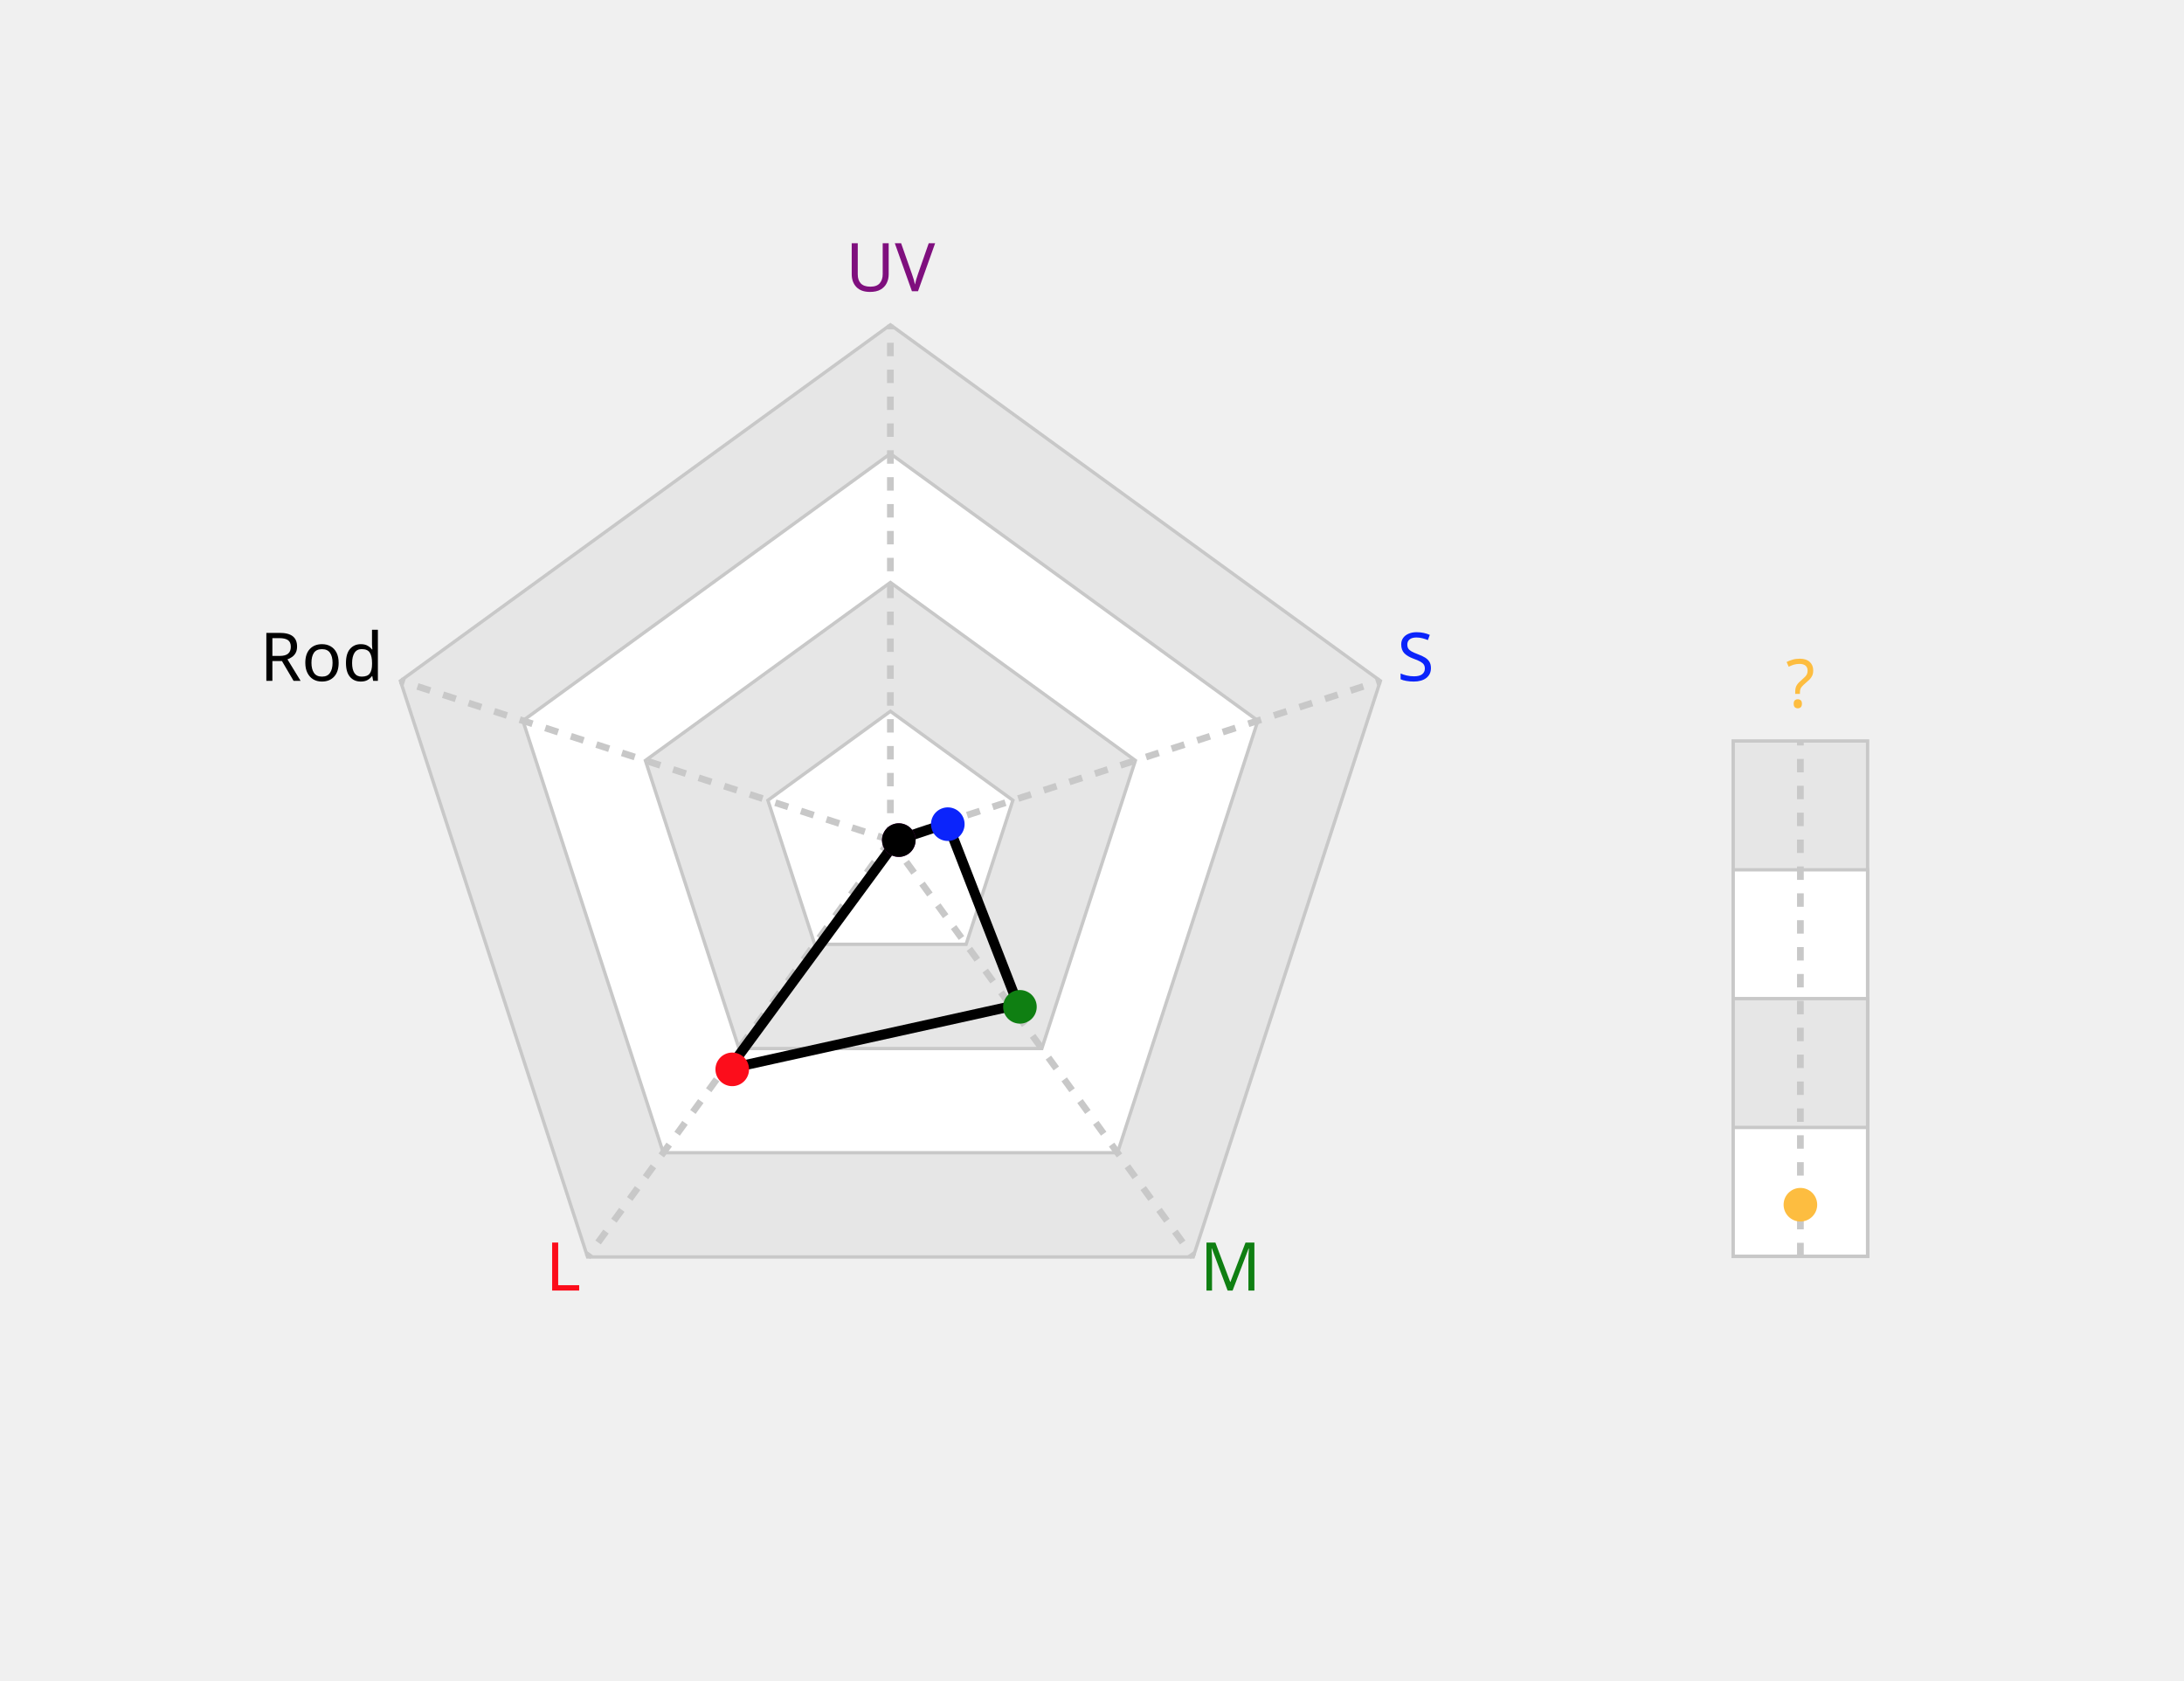
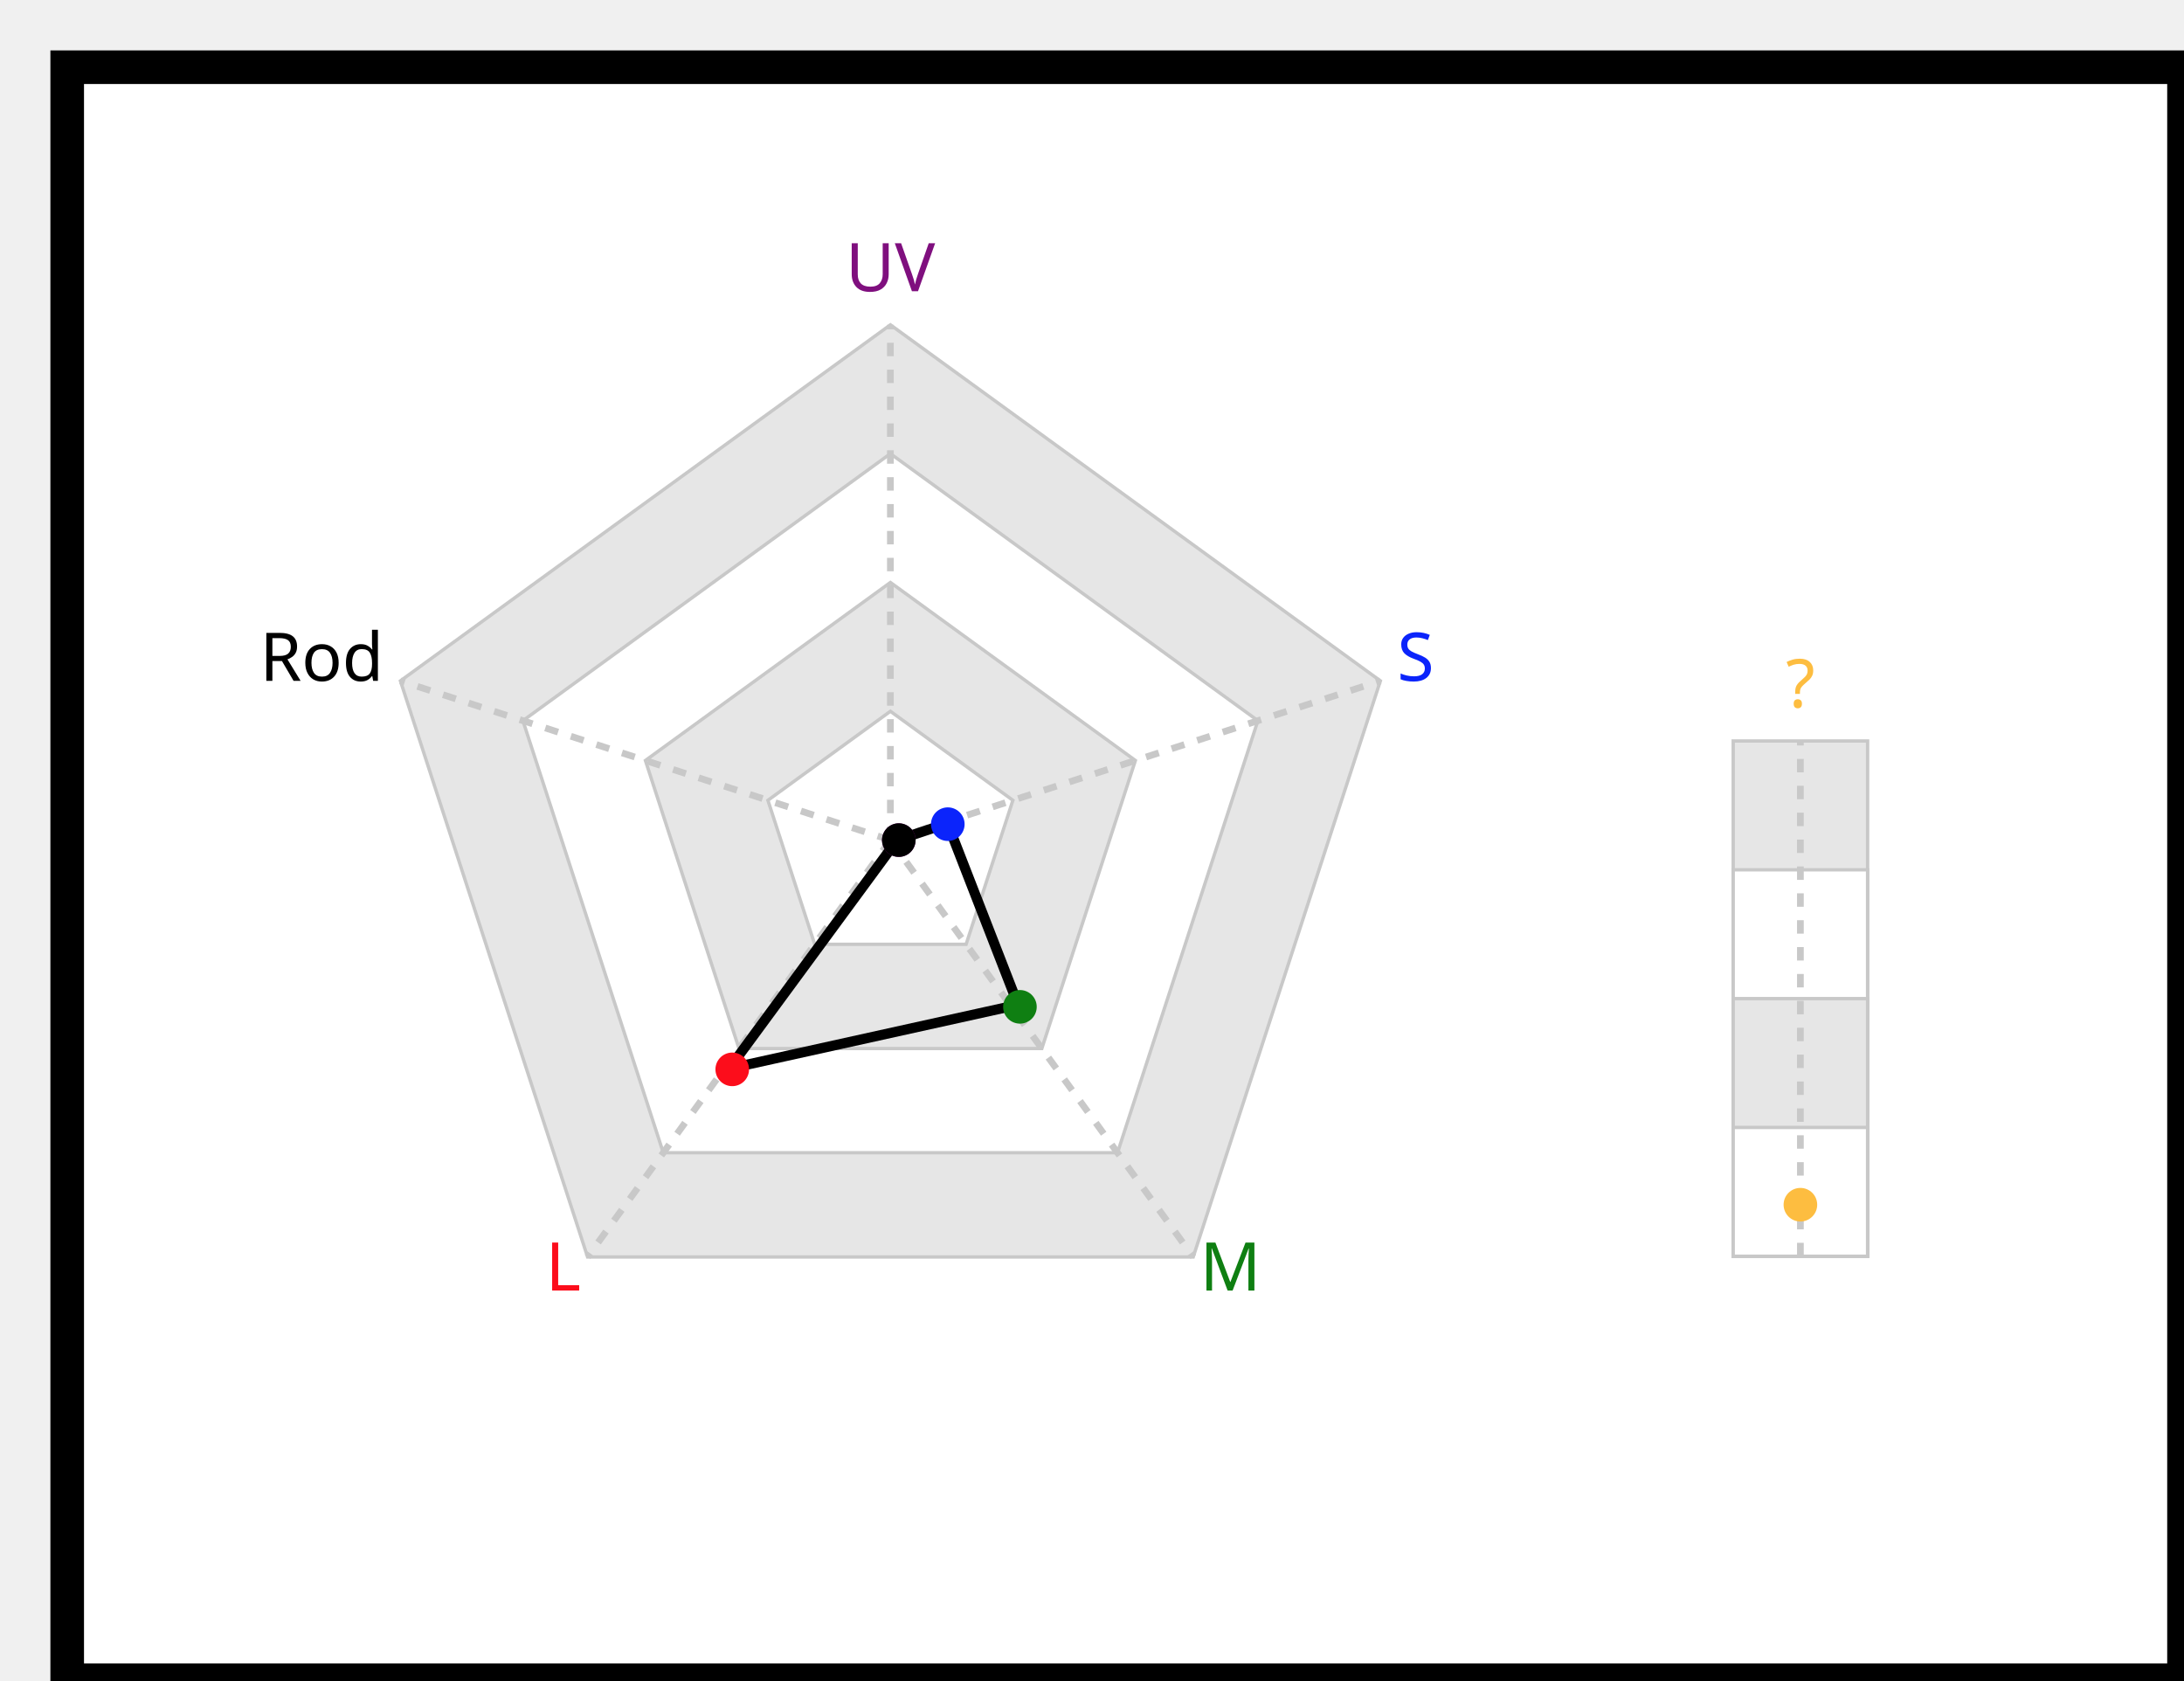
- <svg xmlns="http://www.w3.org/2000/svg" baseProfile="full" height="500" version="1.1" width="650">
+ <svg xmlns="http://www.w3.org/2000/svg" baseProfile="full" height="500" id="eel" version="1.1" width="650">
  <defs />
-   <polygon fill="rgb(230,230,230)" id="axGonMinor" points="265.0,96.667 410.829,202.617 355.127,374.049 174.873,374.049 119.171,202.617" stroke="rgb(200,200,200)" stroke-width="1" />
-   <polygon fill="rgb(255,255,255)" id="axGon" points="265.0,135.0 374.371,214.463 332.595,343.037 197.405,343.037 155.629,214.463" stroke="rgb(200,200,200)" stroke-width="1" />
-   <polygon fill="rgb(230,230,230)" id="axGonMinor" points="265.0,173.333 337.914,226.309 310.064,312.025 219.936,312.025 192.086,226.309" stroke="rgb(200,200,200)" stroke-width="1" />
-   <polygon fill="rgb(255,255,255)" id="axGon" points="265.0,211.667 301.457,238.154 287.532,281.012 242.468,281.012 228.543,238.154" stroke="rgb(200,200,200)" stroke-width="1" />
-   <rect fill="rgb(230,230,230)" height="153.333" id="zaxGonMinor" stroke="rgb(200,200,200)" stroke-width="1" width="40" x="515.833" y="220.506" />
-   <rect fill="rgb(255,255,255)" height="115.0" id="zaxGon" stroke="rgb(200,200,200)" stroke-width="1" width="40" x="515.833" y="258.839" />
-   <rect fill="rgb(230,230,230)" height="76.667" id="zaxGonMinor" stroke="rgb(200,200,200)" stroke-width="1" width="40" x="515.833" y="297.172" />
-   <rect fill="rgb(255,255,255)" height="38.333" id="zaxGon" stroke="rgb(200,200,200)" stroke-width="1" width="40" x="515.833" y="335.506" />
-   <line id="ax" stroke="rgb(200,200,200)" stroke-dasharray="4" stroke-width="2" x1="535.833" x2="535.833" y1="373.839" y2="220.506" />
+   <rect fill="white" height="480" stroke="rgb(0,0,0)" stroke-width="10" width="630" x="20" y="20" />
+   <polygon fill="rgb(230,230,230)" points="265.0,96.667 410.829,202.617 355.127,374.049 174.873,374.049 119.171,202.617" stroke="rgb(200,200,200)" stroke-width="1" />
+   <polygon fill="rgb(255,255,255)" points="265.0,135.0 374.371,214.463 332.595,343.037 197.405,343.037 155.629,214.463" stroke="rgb(200,200,200)" stroke-width="1" />
+   <polygon fill="rgb(230,230,230)" points="265.0,173.333 337.914,226.309 310.064,312.025 219.936,312.025 192.086,226.309" stroke="rgb(200,200,200)" stroke-width="1" />
+   <polygon fill="rgb(255,255,255)" points="265.0,211.667 301.457,238.154 287.532,281.012 242.468,281.012 228.543,238.154" stroke="rgb(200,200,200)" stroke-width="1" />
+   <rect fill="rgb(230,230,230)" height="153.333" stroke="rgb(200,200,200)" stroke-width="1" width="40" x="515.833" y="220.506" />
+   <rect fill="rgb(255,255,255)" height="115.0" stroke="rgb(200,200,200)" stroke-width="1" width="40" x="515.833" y="258.839" />
+   <rect fill="rgb(230,230,230)" height="76.667" stroke="rgb(200,200,200)" stroke-width="1" width="40" x="515.833" y="297.172" />
+   <rect fill="rgb(255,255,255)" height="38.333" stroke="rgb(200,200,200)" stroke-width="1" width="40" x="515.833" y="335.506" />
+   <line stroke="rgb(200,200,200)" stroke-dasharray="4" stroke-width="2" x1="535.833" x2="535.833" y1="373.839" y2="220.506" />
  <text fill="rgb(253,189,64)" font-family="sans-serif" font-size="20" text-anchor="middle" transform="translate(0,-10)" x="535.833" y="220.506">?</text>
-   <line id="ax" stroke="rgb(200,200,200)" stroke-dasharray="4" stroke-width="2" transform="rotate(0.0,265.0,250.0)" x1="265.0" x2="265.0" y1="250.0" y2="96.667" />
+   <line stroke="rgb(200,200,200)" stroke-dasharray="4" stroke-width="2" transform="rotate(0.0,265.0,250.0)" x1="265.0" x2="265.0" y1="250.0" y2="96.667" />
  <text alignment-baseline="middle" fill="rgb(127,15,126)" font-family="sans-serif" font-size="20" text-anchor="middle" transform="translate(0,-10)" x="265.0" y="96.667">UV</text>
-   <line id="ax" stroke="rgb(200,200,200)" stroke-dasharray="4" stroke-width="2" transform="rotate(72.0,265.0,250.0)" x1="265.0" x2="265.0" y1="250.0" y2="96.667" />
-   <text alignment-baseline="middle" fill="rgb(11,36,251)" font-family="sans-serif" font-size="20" text-anchor="start" transform="translate(+5,0)" x="410.829" y="202.617">S</text>
-   <line id="ax" stroke="rgb(200,200,200)" stroke-dasharray="4" stroke-width="2" transform="rotate(144.0,265.0,250.0)" x1="265.0" x2="265.0" y1="250.0" y2="96.667" />
+   <line stroke="rgb(200,200,200)" stroke-dasharray="4" stroke-width="2" transform="rotate(72.0,265.0,250.0)" x1="265.0" x2="265.0" y1="250.0" y2="96.667" />
+   <text alignment-baseline="middle" fill="rgb(11,36,251)" font-family="sans-serif" font-size="20" text-anchor="start" transform="translate(5,0)" x="410.829" y="202.617">S</text>
+   <line stroke="rgb(200,200,200)" stroke-dasharray="4" stroke-width="2" transform="rotate(144.0,265.0,250.0)" x1="265.0" x2="265.0" y1="250.0" y2="96.667" />
  <text alignment-baseline="middle" fill="rgb(15,127,18)" font-family="sans-serif" font-size="20" text-anchor="start" transform="translate(2,10)" x="355.127" y="374.049">M</text>
-   <line id="ax" stroke="rgb(200,200,200)" stroke-dasharray="4" stroke-width="2" transform="rotate(216.0,265.0,250.0)" x1="265.0" x2="265.0" y1="250.0" y2="96.667" />
+   <line stroke="rgb(200,200,200)" stroke-dasharray="4" stroke-width="2" transform="rotate(216.0,265.0,250.0)" x1="265.0" x2="265.0" y1="250.0" y2="96.667" />
  <text alignment-baseline="middle" fill="rgb(252,13,27)" font-family="sans-serif" font-size="20" text-anchor="end" transform="translate(-2,10)" x="174.873" y="374.049">L</text>
-   <line id="ax" stroke="rgb(200,200,200)" stroke-dasharray="4" stroke-width="2" transform="rotate(288.0,265.0,250.0)" x1="265.0" x2="265.0" y1="250.0" y2="96.667" />
+   <line stroke="rgb(200,200,200)" stroke-dasharray="4" stroke-width="2" transform="rotate(288.0,265.0,250.0)" x1="265.0" x2="265.0" y1="250.0" y2="96.667" />
  <text alignment-baseline="middle" fill="rgb(0,0,0)" font-family="sans-serif" font-size="20" text-anchor="end" transform="translate(-5,0)" x="119.171" y="202.617">Rod</text>
-   <path d="M267,250 L282,245 L303,299 L217,318 L267,250 Z" fill="none" id="cellGon" stroke="rgb(0,0,0)" stroke-linecap="round" stroke-opacity="1" stroke-width="3" />
-   <circle cx="267.5" cy="250.0" fill="rgb(127,15,126)" id="uDat" r="5" stroke="none" stroke-width="4" transform="rotate(0.0,267.5,250.0)" />
-   <circle cx="267.5" cy="234.667" fill="rgb(11,36,251)" id="sDat" r="5" stroke="none" stroke-width="4" transform="rotate(72.0,267.5,250.0)" />
-   <circle cx="267.5" cy="188.667" fill="rgb(15,127,18)" id="mDat" r="5" stroke="none" stroke-width="4" transform="rotate(144.0,267.5,250.0)" />
-   <circle cx="267.5" cy="165.667" fill="rgb(252,13,27)" id="lDat" r="5" stroke="none" stroke-width="4" transform="rotate(216.0,267.5,250.0)" />
-   <circle cx="267.5" cy="250.0" fill="rgb(0,0,0)" id="rDat" r="5" stroke="none" stroke-width="4" transform="rotate(288.0,267.5,250.0)" />
-   <circle cx="535.833" cy="358.506" fill="rgb(253,189,64)" id="zDat" r="5" stroke="none" stroke-width="4" transform="rotate(0,535.8333,250.0)" />
+   <path d="M267,250 L282,245 L303,299 L217,318 L267,250 Z" fill="none" stroke="rgb(0,0,0)" stroke-linecap="round" stroke-opacity="1" stroke-width="3" />
+   <circle cx="267.5" cy="250.0" fill="rgb(127,15,126)" r="5" stroke="none" stroke-width="4" transform="rotate(0.0,267.5,250.0)" />
+   <circle cx="267.5" cy="234.667" fill="rgb(11,36,251)" r="5" stroke="none" stroke-width="4" transform="rotate(72.0,267.5,250.0)" />
+   <circle cx="267.5" cy="188.667" fill="rgb(15,127,18)" r="5" stroke="none" stroke-width="4" transform="rotate(144.0,267.5,250.0)" />
+   <circle cx="267.5" cy="165.667" fill="rgb(252,13,27)" r="5" stroke="none" stroke-width="4" transform="rotate(216.0,267.5,250.0)" />
+   <circle cx="267.5" cy="250.0" fill="rgb(0,0,0)" r="5" stroke="none" stroke-width="4" transform="rotate(288.0,267.5,250.0)" />
+   <circle cx="535.833" cy="358.506" fill="rgb(253,189,64)" r="5" stroke="none" stroke-width="4" transform="rotate(0,535.8333,250.0)" />
</svg>
